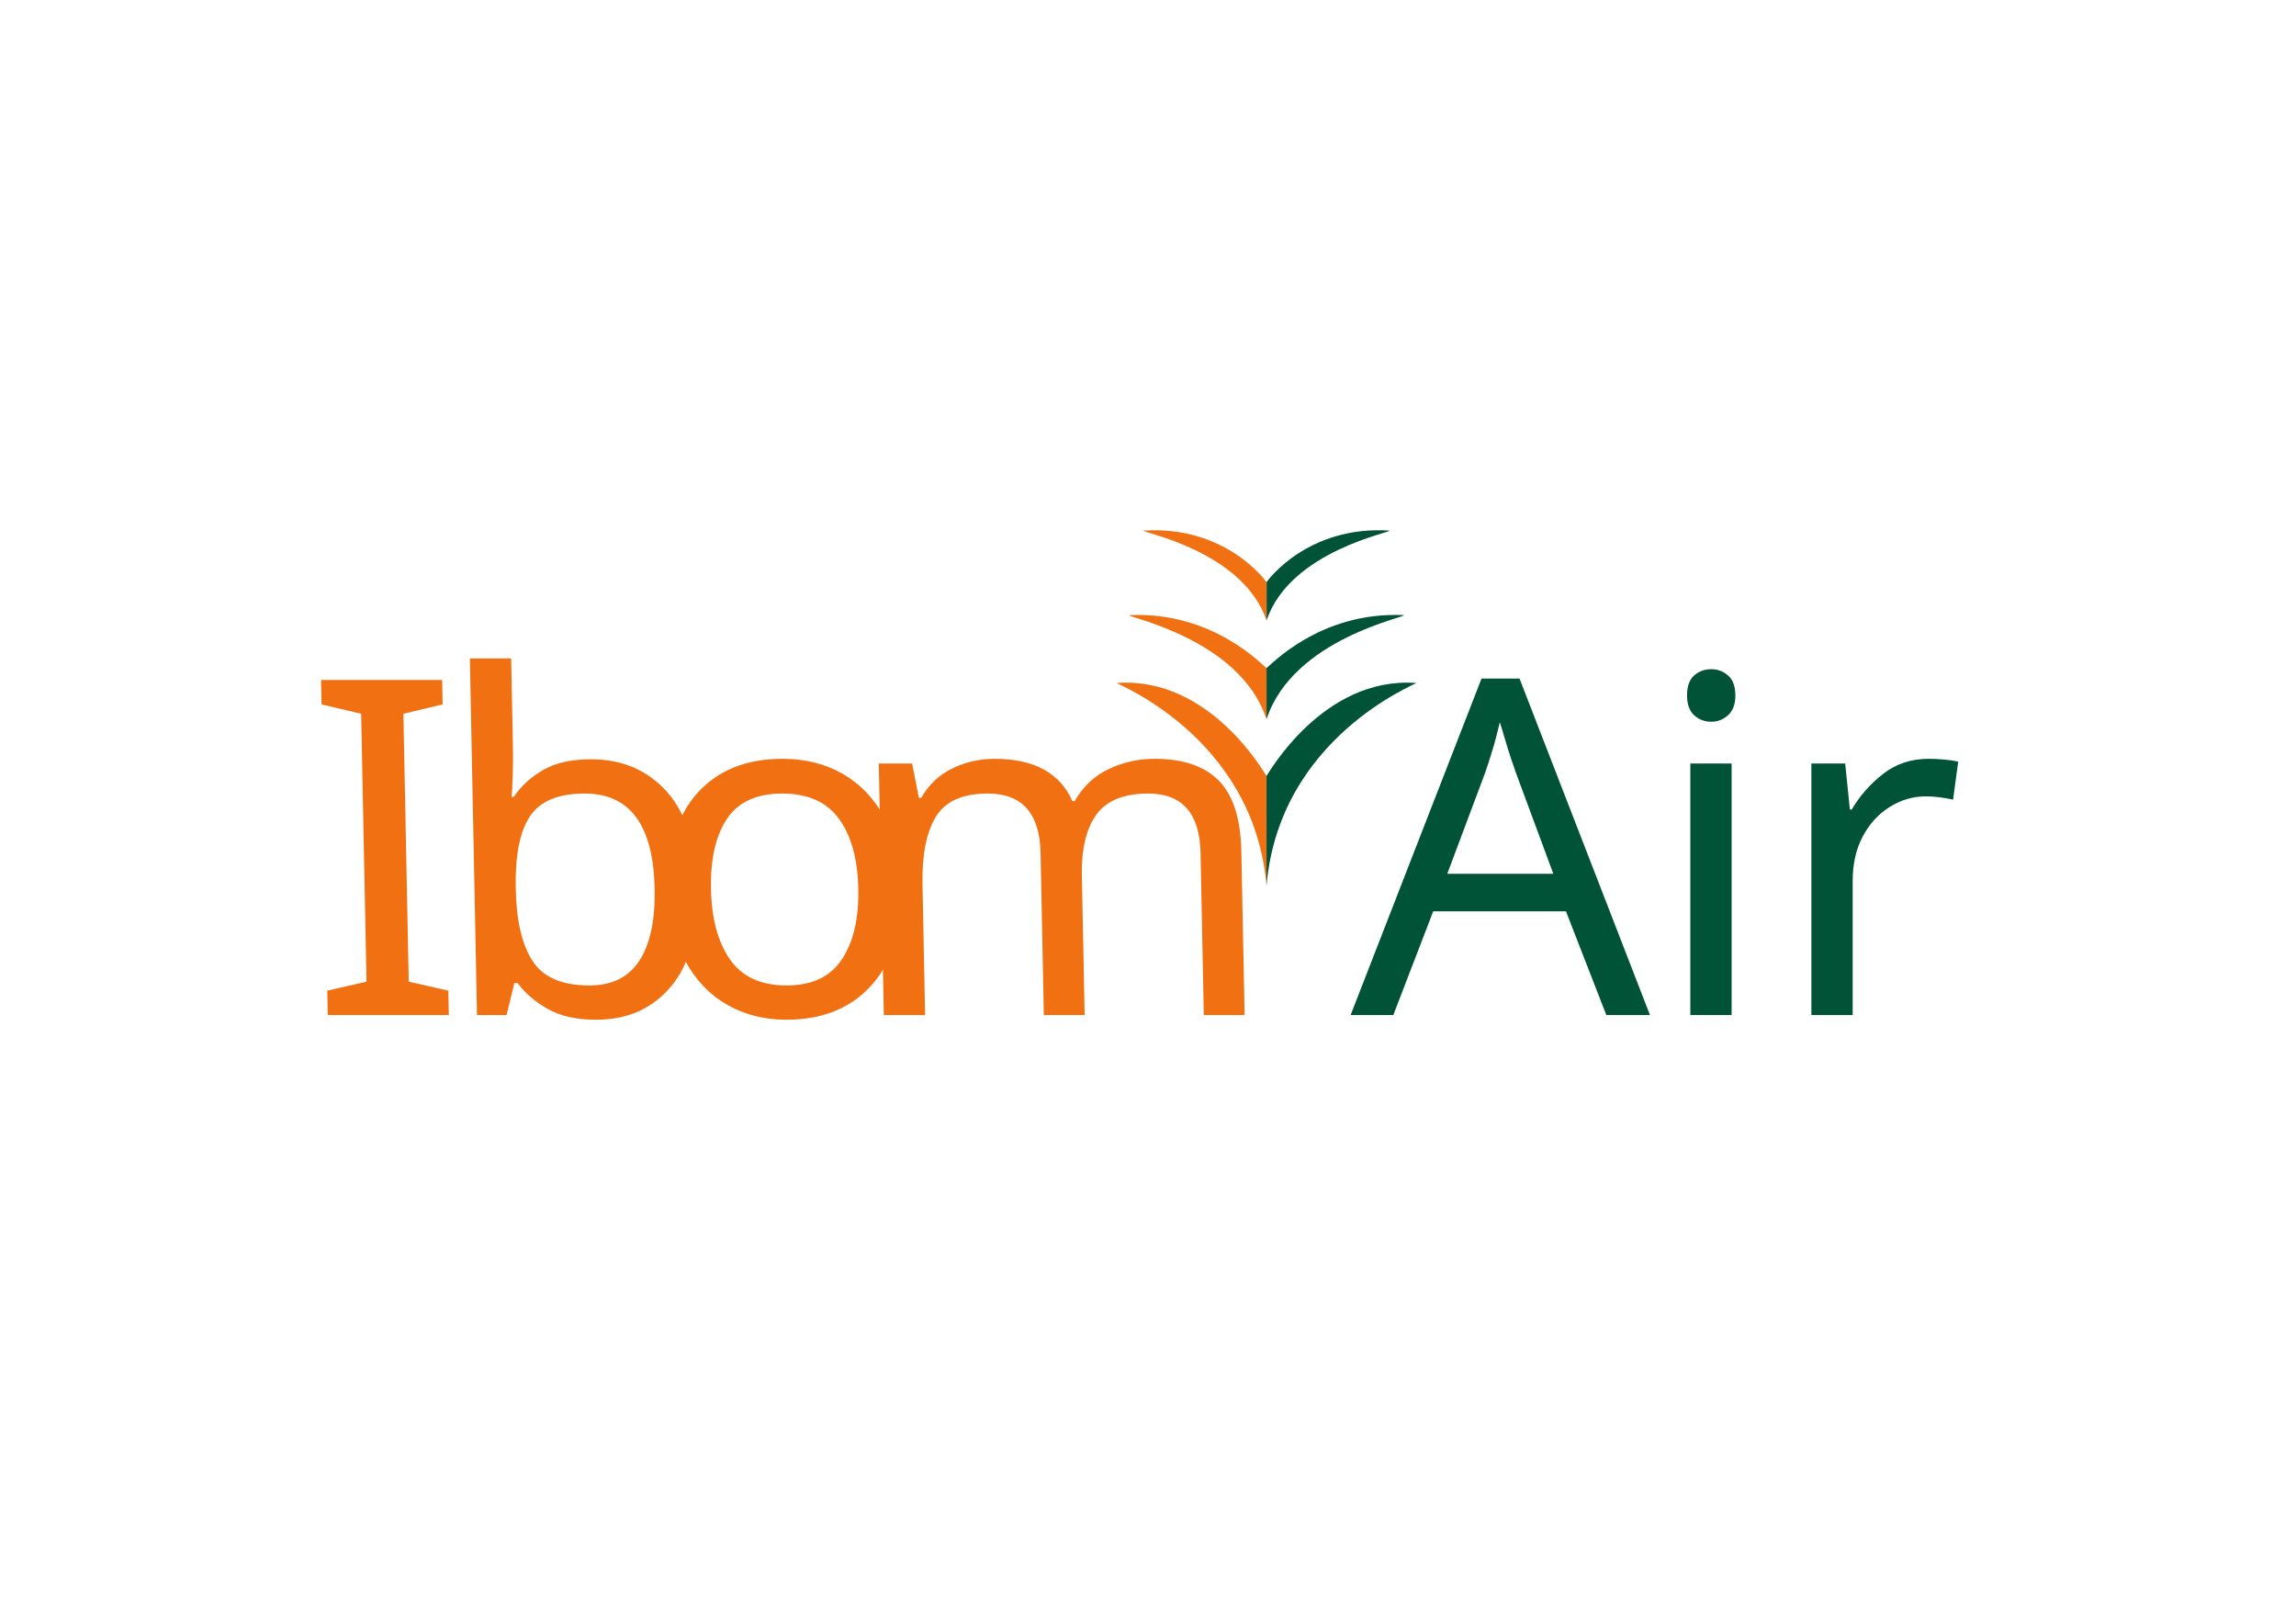
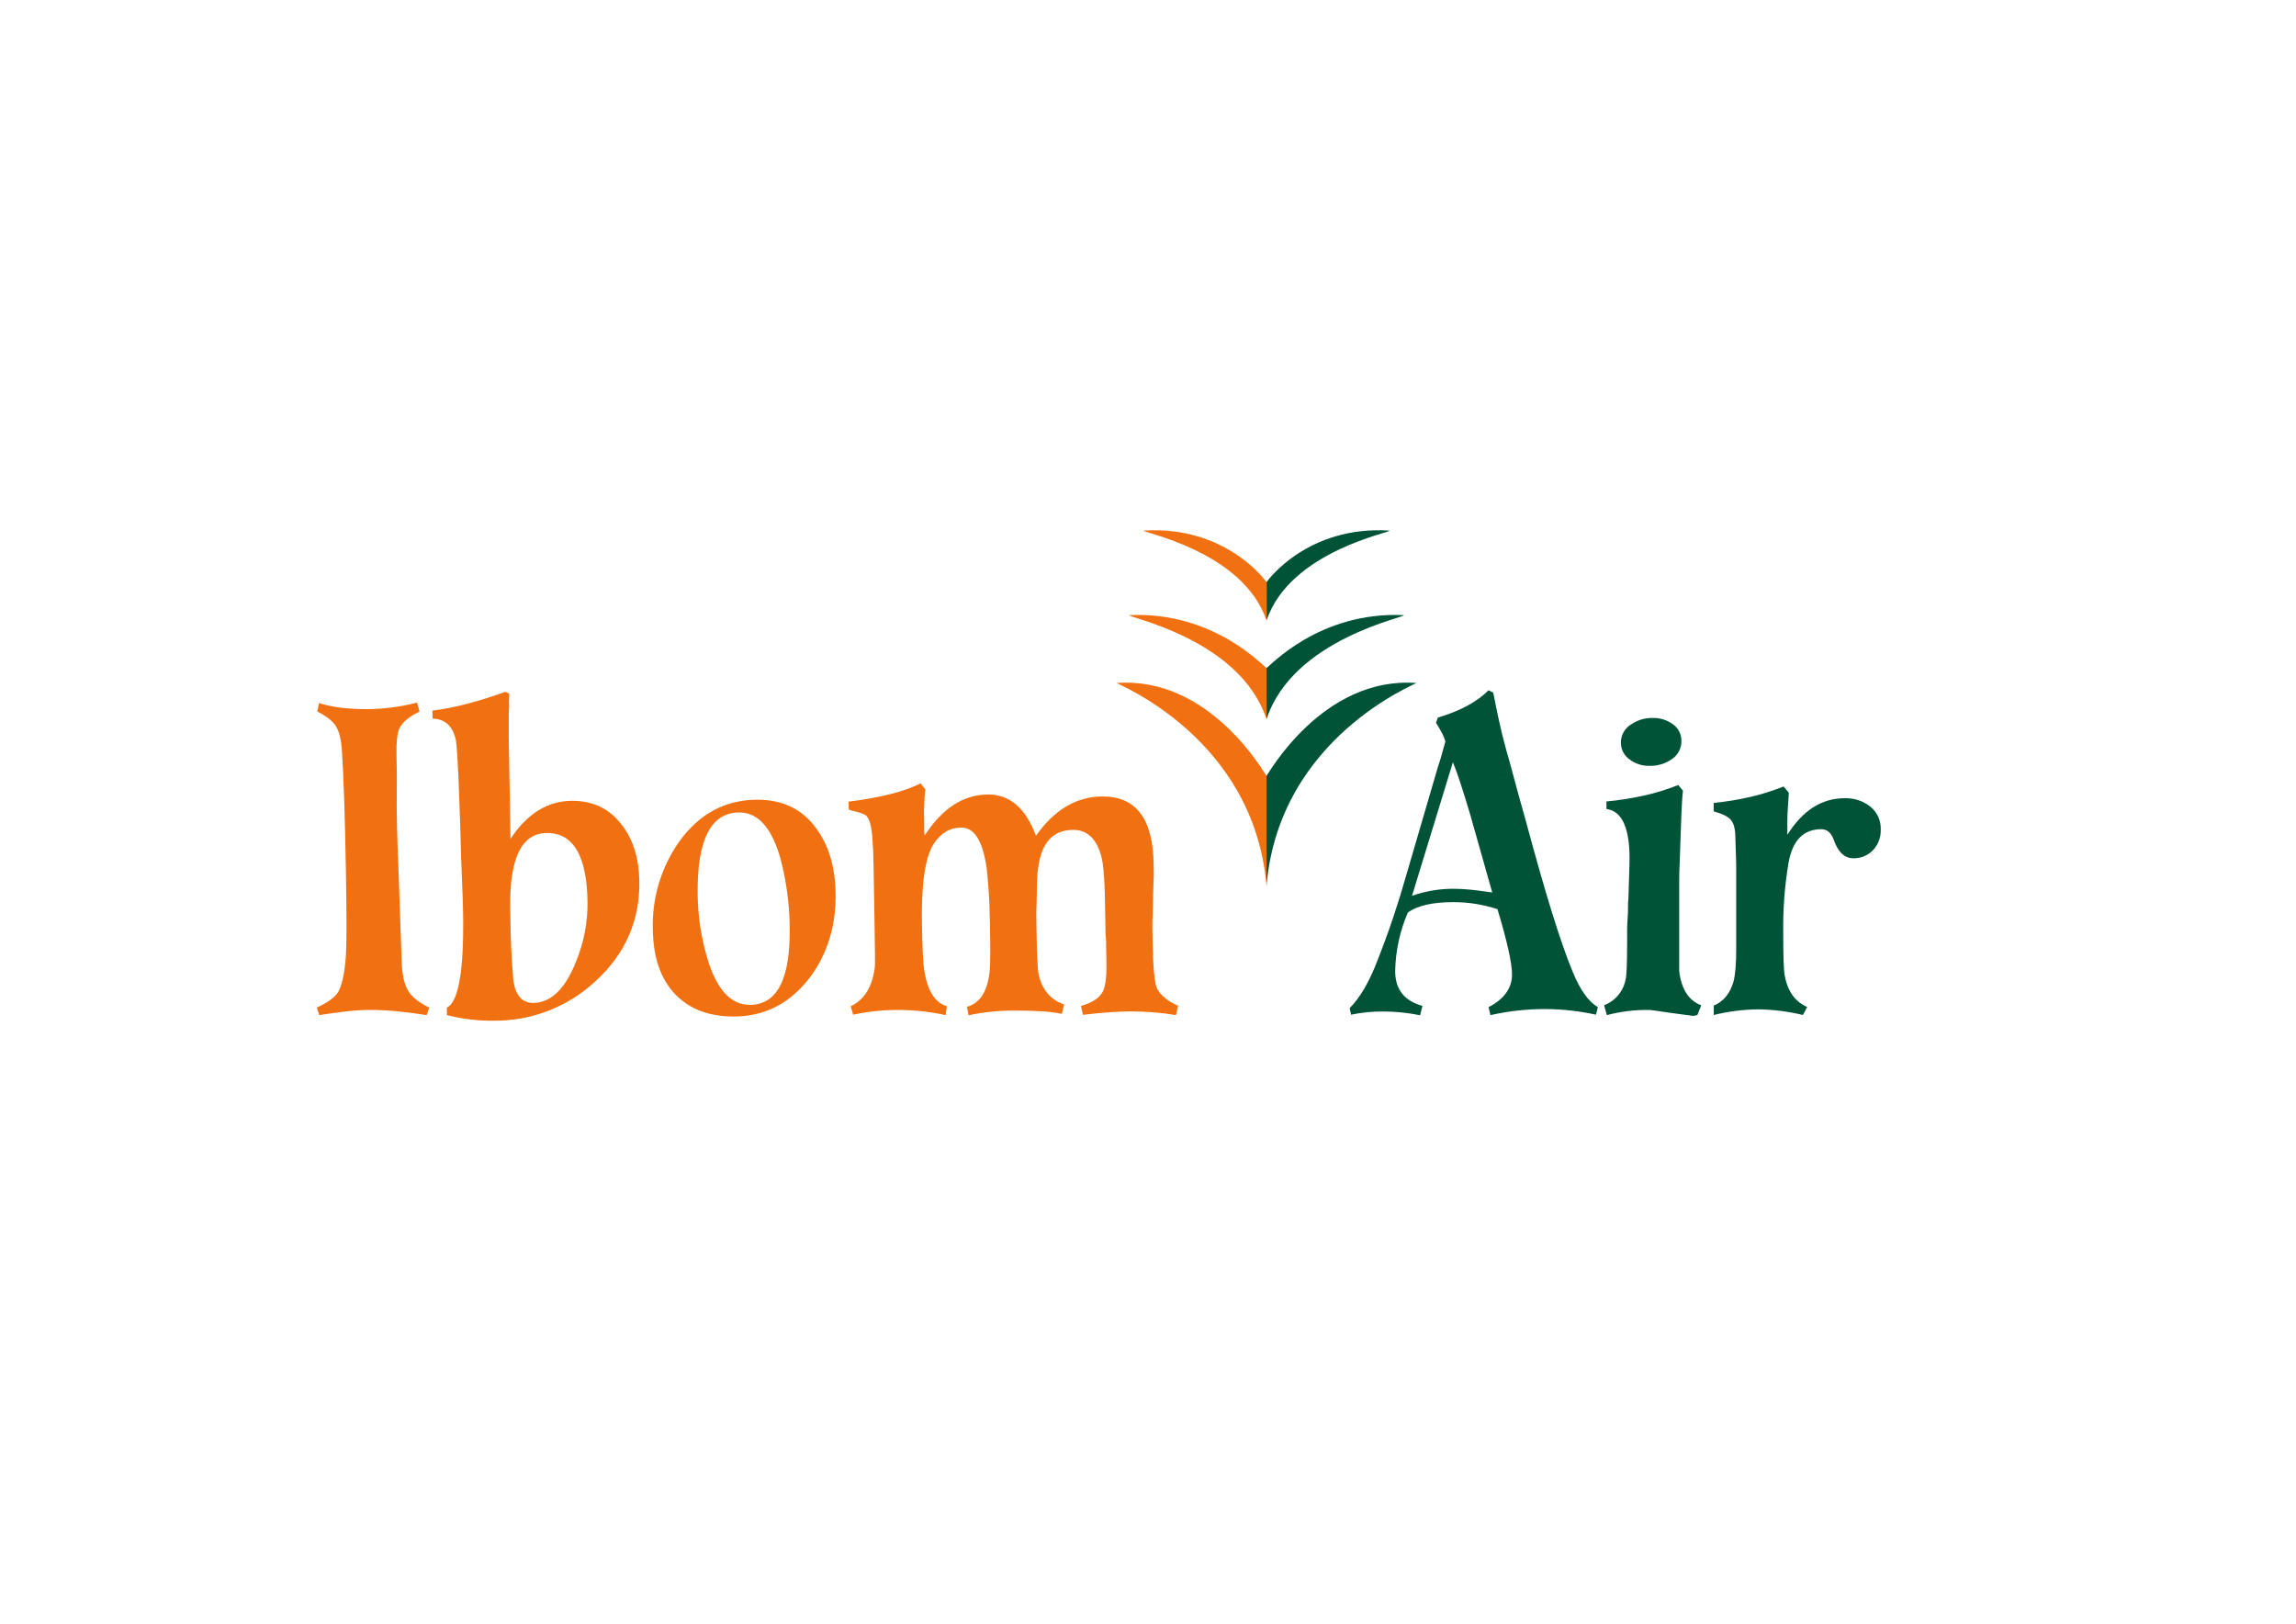
<svg xmlns="http://www.w3.org/2000/svg" id="Layer_1" data-name="Layer 1" viewBox="0 0 841.89 595.28">
  <defs>
-     <style>.cls-5{fill:#f17012}.cls-6{fill:#005337}</style>
+     <style>.cls-1{fill:#f17012}.cls-2{fill:#005337}</style>
  </defs>
-   <text transform="matrix(1 0 .02 1 113.31 372.13)" font-family="Cavalier" fill="#f17012" font-size="172.05">I<tspan x="46.97" y="0" letter-spacing="-.01em">b</tspan>
-     <tspan x="123.19" y="0" letter-spacing="-.01em">o</tspan>
-     <tspan x="196.14" y="0">m</tspan>
-   </text>
-   <text transform="translate(495.24 372.13)" fill="#005337" font-size="172.05" font-family="Cavalier">Air</text>
-   <path class="cls-5" d="M409.51 250.39c-.8.15 50.21 19.55 54.89 74.34v-40.25c-.4-.34-20.46-36.58-54.89-34.09z" />
-   <path class="cls-6" d="M519.29 250.39c.81.15-50.2 19.55-54.89 74.34v-40.25c.41-.34 20.47-36.58 54.89-34.09zM509.43 194.52c1.9.51-36.28 7.15-45 32.9v-14c.39-.65 15.05-20.77 45-18.9z" />
-   <path class="cls-5" d="M419.38 194.52c-1.9.51 36.28 7.15 45 32.9v-14c-.38-.65-15.06-20.77-45-18.9z" />
-   <path class="cls-6" d="M514.66 225.51c2.12.61-40.49 8.31-50.26 38.18v-18.8c1.13-.49 19.22-20.77 50.26-19.38z" />
-   <path class="cls-5" d="M414.14 225.51c-2.12.61 40.5 8.31 50.26 38.18v-18.8c-1.13-.49-19.21-20.77-50.26-19.38z" />
+   <path class="cls-1" d="M156.47 372.15q-5.52-.86-10.69-1.38t-10.16-.51a77.63 77.63 0 00-8.42.51q-4.64.53-10.13 1.38l-.9-2.75q6-2.76 7.81-5.68 2.16-3.78 2.86-13.42.41-6.87 0-30.62-.27-15.82-.64-26.75t-.81-17.29q-.28-6-2.05-9.12-1.6-2.92-7-5.67l.64-3.1q6.91 2.24 17.59 2.24a75.73 75.73 0 0018.36-2.41l.92 3.27q-6 2.92-7.46 6.36-1.15 2.58-1 9.63c0 1.5.06 3.39.1 5.68s0 4.76 0 7.74-.08 5.62 0 7.92.07 4 .1 5.5q.06 3.27.53 15.48t1.19 33.89q.28 6.72 2.33 10.15t7.76 6.2zM218.69 359.42a54 54 0 01-37.76 14.79 66.78 66.78 0 01-17.07-2.06v-2.75q6.81-3.27 5.87-38.19l-.63-16.35q-.17-9.11-1-30.1c-.19-3.79-.35-6.8-.51-9s-.29-3.7-.42-4.39q-1.68-7.74-8.56-7.91l-.05-2.93a99.09 99.09 0 0013.44-2.69q6.67-1.81 13.34-4.22l1.39.69c0 .34 0 .89-.06 1.63s-.06 1.52 0 2.33 0 1.37-.05 2.06-.07 1.09-.07 1.2v9l.64 37q9.22-13.94 22.64-13.94 11.7 0 18.39 9.12 6 7.92 6.21 20.3.35 21.45-15.74 36.41zm-17.11-54q-15-1-14.49 27.7c.06 3 .1 5.62.14 7.91s.11 4.45.2 6.45.21 4 .36 6 .3 4.11.46 6.28q1.33 7.92 7.19 7.92 9.63 0 15.57-14.63a56.22 56.22 0 004.42-22.7q-.43-24.09-13.85-24.95zM296.94 358.39Q286 372.67 269 372.67q-14.1 0-22-8.78-7.36-8.25-7.62-22.88a53.18 53.18 0 019.58-32.34q11.08-15.48 28.8-15.48 13.93 0 21.52 10.49 6.87 9.29 7.12 23.74.29 17.9-9.46 30.97zm-10.73-43.53q-4.79-17-15.09-17-15.84 0-15.3 30.62a85.27 85.27 0 003.86 23.92q5.1 16 15.25 16 15.13 0 14.63-28.72a102.72 102.72 0 00-3.35-24.82zM431.2 372.15q-4-.69-8.11-1c-2.75-.23-5.63-.35-8.61-.35q-2.58 0-7 .26t-10.39 1l-.74-3.27q6.33-1.72 8.16-5.51c.88-2.06 1.28-5.39 1.2-10l-.12-6.71v-1.72c-.13-1.15-.21-2.35-.23-3.62s-.05-2.86-.08-4.47l-.12-6.88q-.21-11.7-1.31-15.83-2.58-9.79-10.32-9.8-11 0-12.83 13.76a35 35 0 00-.43 5.07q-.12 3.36-.19 8.69c-.09 1.61-.12 3.27-.09 5s.06 3.38.09 5q.23 13.24.78 15.48 1.88 8.43 9.31 11l-.8 3.44a53.45 53.45 0 00-7.58-.94c-2.87-.18-6.14-.26-9.81-.26a80.18 80.18 0 00-16.83 1.72l-.57-3.1q7.35-2.06 8.36-13.59c.1-.91.15-2.84.16-5.76s0-7-.13-12.13q-.11-6.36-.45-11.18t-.74-8.26q-2.16-14.79-9.21-14.79-6.36 0-10.22 6-4.68 7.39-4.3 29.07.22 13.24.81 17 1.74 11.54 8.32 13.42l-.46 3.27a80.79 80.79 0 00-16.55-1.89 78.15 78.15 0 00-17.33 1.73l-.92-3.1q7.51-3.44 8.87-14.45.15-.85-.15-18.24-.19-11.69-.32-18.4c-.08-4.59-.19-7.51-.33-8.78-.2-4.93-.88-8.14-2.06-9.63q-.71-1.2-5.71-2.24l-1-.34-.05-2.92q17.67-2.24 26.37-6.71l1.76 2.23c-.2 1.61-.34 3.42-.42 5.42s-.1 4.22 0 6.62v2.93a8.18 8.18 0 00.2 1.89q9.72-15 23.31-15 11.86 0 17.47 15.14Q390 292 404.34 292q18.23 0 18.66 24.43c0 .92 0 2 .05 3.27s0 2.41-.1 3.78l-.3 12.39c-.09 1.38-.12 2.87-.1 4.47s.06 3.39.1 5.34q.24 14.1 1.67 16.85 2.13 3.8 7.68 6.2z" />
+   <path class="cls-2" d="M585.22 372a89.11 89.11 0 00-18.75-2.07 92.19 92.19 0 00-9.64.52 87.42 87.42 0 00-10.32 1.72l-.69-2.93q8.61-4.47 8.6-12 0-6.2-5.33-23.92a51.35 51.35 0 00-16.34-2.58q-11.19 0-16.52 3.79a56.82 56.82 0 00-4.65 21.5q0 10 10 12.74l-.86 3.44a68.18 68.18 0 00-13.42-1.38 55.06 55.06 0 00-11.89 1.17l-.52-2.41q5.69-5.69 10.16-17.38 3.26-8.26 5.85-16t4.64-15l11.87-40.6c.46-1.15 1.32-4.07 2.58-8.78a14 14 0 00-1.2-3c-.58-1.09-1.32-2.38-2.24-3.87l.69-1.89q12.21-3.62 18.58-10l1.72.86q.86 4.47 2 9.81t2.84 11.52q.85 2.76 2.58 9.29t4.65 16.86q10.49 39.06 17 54.72 4.13 10.15 9.29 13.07zm-46.11-73.3q-1.89-6.36-3.44-11.1c-1-3.15-2-5.87-2.92-8.17l-15 49a44.88 44.88 0 0115.83-2.58q2.4 0 5.85.34c2.29.23 4.87.58 7.74 1zM622.38 372.13l-1.55.34c-.57-.11-1.57-.26-3-.43s-3.35-.43-5.76-.77q-6.54-1-7.06-1a57.51 57.51 0 00-15.82 1.89l-1-3.62a12.65 12.65 0 007.92-9.63q.51-2.24.52-13.25V342c0-1.49 0-3.21.17-5.16s.17-3.67.17-5.16v-3.62q0 8.78.52-11.35.51-18.93-8.44-20.13v-2.75a110.76 110.76 0 0013.77-2.16 81 81 0 0012.56-3.87l1.72 2.07c-.23 1.83-.43 5-.6 9.37s-.38 10.18-.61 17.3q-.17 2.93-.17 6.88V356q1.2 10 8.09 12.56zm-9.29-93.86a13.65 13.65 0 01-8.26 2.5 11.63 11.63 0 01-7.39-2.41 7.48 7.48 0 01-3.1-6.19 7.75 7.75 0 013.95-6.71 13.39 13.39 0 017.75-2.24 12 12 0 017.4 2.32 7.29 7.29 0 013.09 6.11 7.79 7.79 0 01-3.44 6.62zM686.81 311.65a9.58 9.58 0 01-7.31 3q-4.82 0-7.22-7.05-1.38-3.6-4.48-3.6-9.81 0-12 12.38a142.23 142.23 0 00-1.93 25.62q0 12.74.51 15.48 1.56 8.78 8.26 11.7l-1.55 2.93a74.6 74.6 0 00-16.34-2.07 71.47 71.47 0 00-16.35 2.07v-3.44q5.34-2.24 7.23-8.78 1-3.78 1-12v-28.24c0-1.26 0-3-.08-5.33s-.15-5.05-.26-8.26q-.18-4-1.81-5.68c-1.09-1.14-3.13-2.12-6.11-2.92v-3.1a105.58 105.58 0 0013.25-2.15 83.15 83.15 0 0012.38-3.87l1.89 2.24c0 .46 0 1.14-.09 2.06s-.14 2.18-.25 3.79-.17 2.75-.17 3.78v5.85q8.42-13.43 21-13.42a14.44 14.44 0 019.46 3.1 10.31 10.31 0 013.78 8.43 10.44 10.44 0 01-2.81 7.48z" />
+   <path class="cls-1" d="M409.51 250.39c-.8.15 50.21 19.55 54.89 74.34v-40.25c-.4-.34-20.46-36.58-54.89-34.09z" />
+   <path class="cls-2" d="M519.29 250.39c.81.15-50.2 19.55-54.89 74.34v-40.25c.41-.34 20.47-36.58 54.89-34.09zM509.43 194.52c1.9.51-36.28 7.15-45 32.9v-14c.39-.65 15.05-20.77 45-18.9z" />
+   <path class="cls-1" d="M419.38 194.52c-1.9.51 36.28 7.15 45 32.9v-14c-.38-.65-15.06-20.77-45-18.9z" />
+   <path class="cls-2" d="M514.66 225.51c2.12.61-40.49 8.31-50.26 38.18v-18.8c1.13-.49 19.22-20.77 50.26-19.38z" />
+   <path class="cls-1" d="M414.14 225.51c-2.12.61 40.5 8.31 50.26 38.18v-18.8c-1.13-.49-19.21-20.77-50.26-19.38z" />
</svg>
